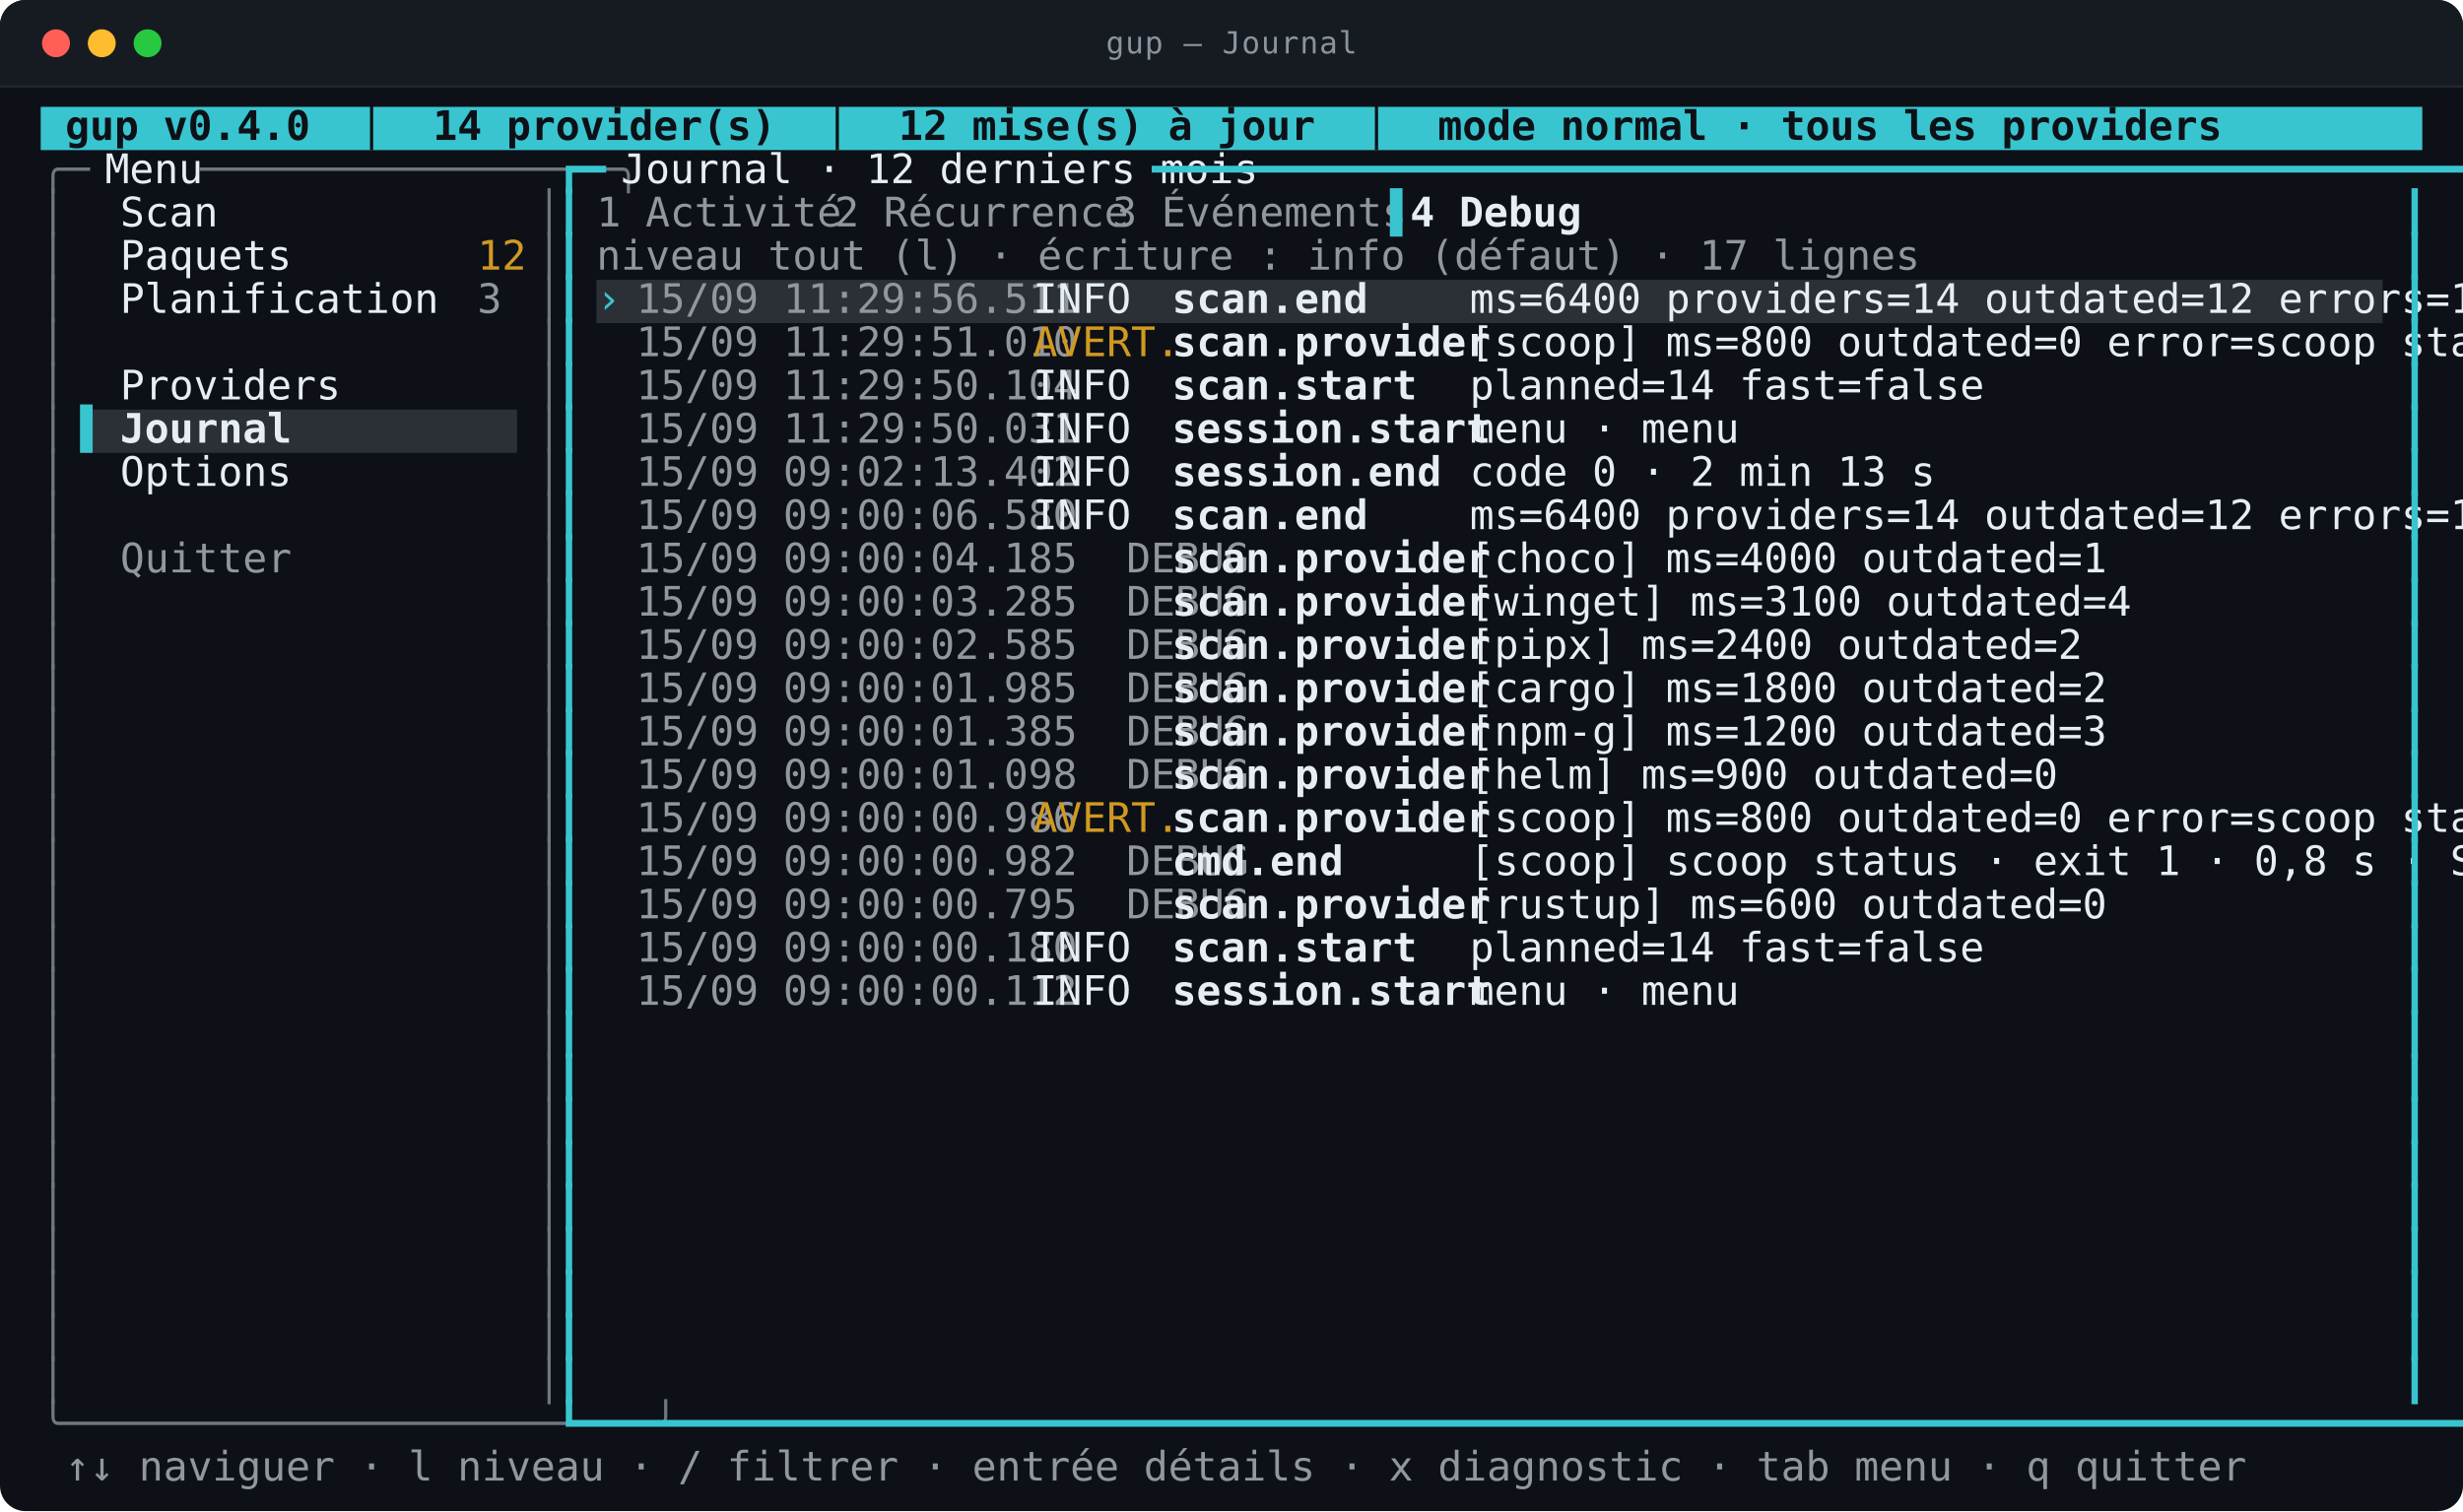
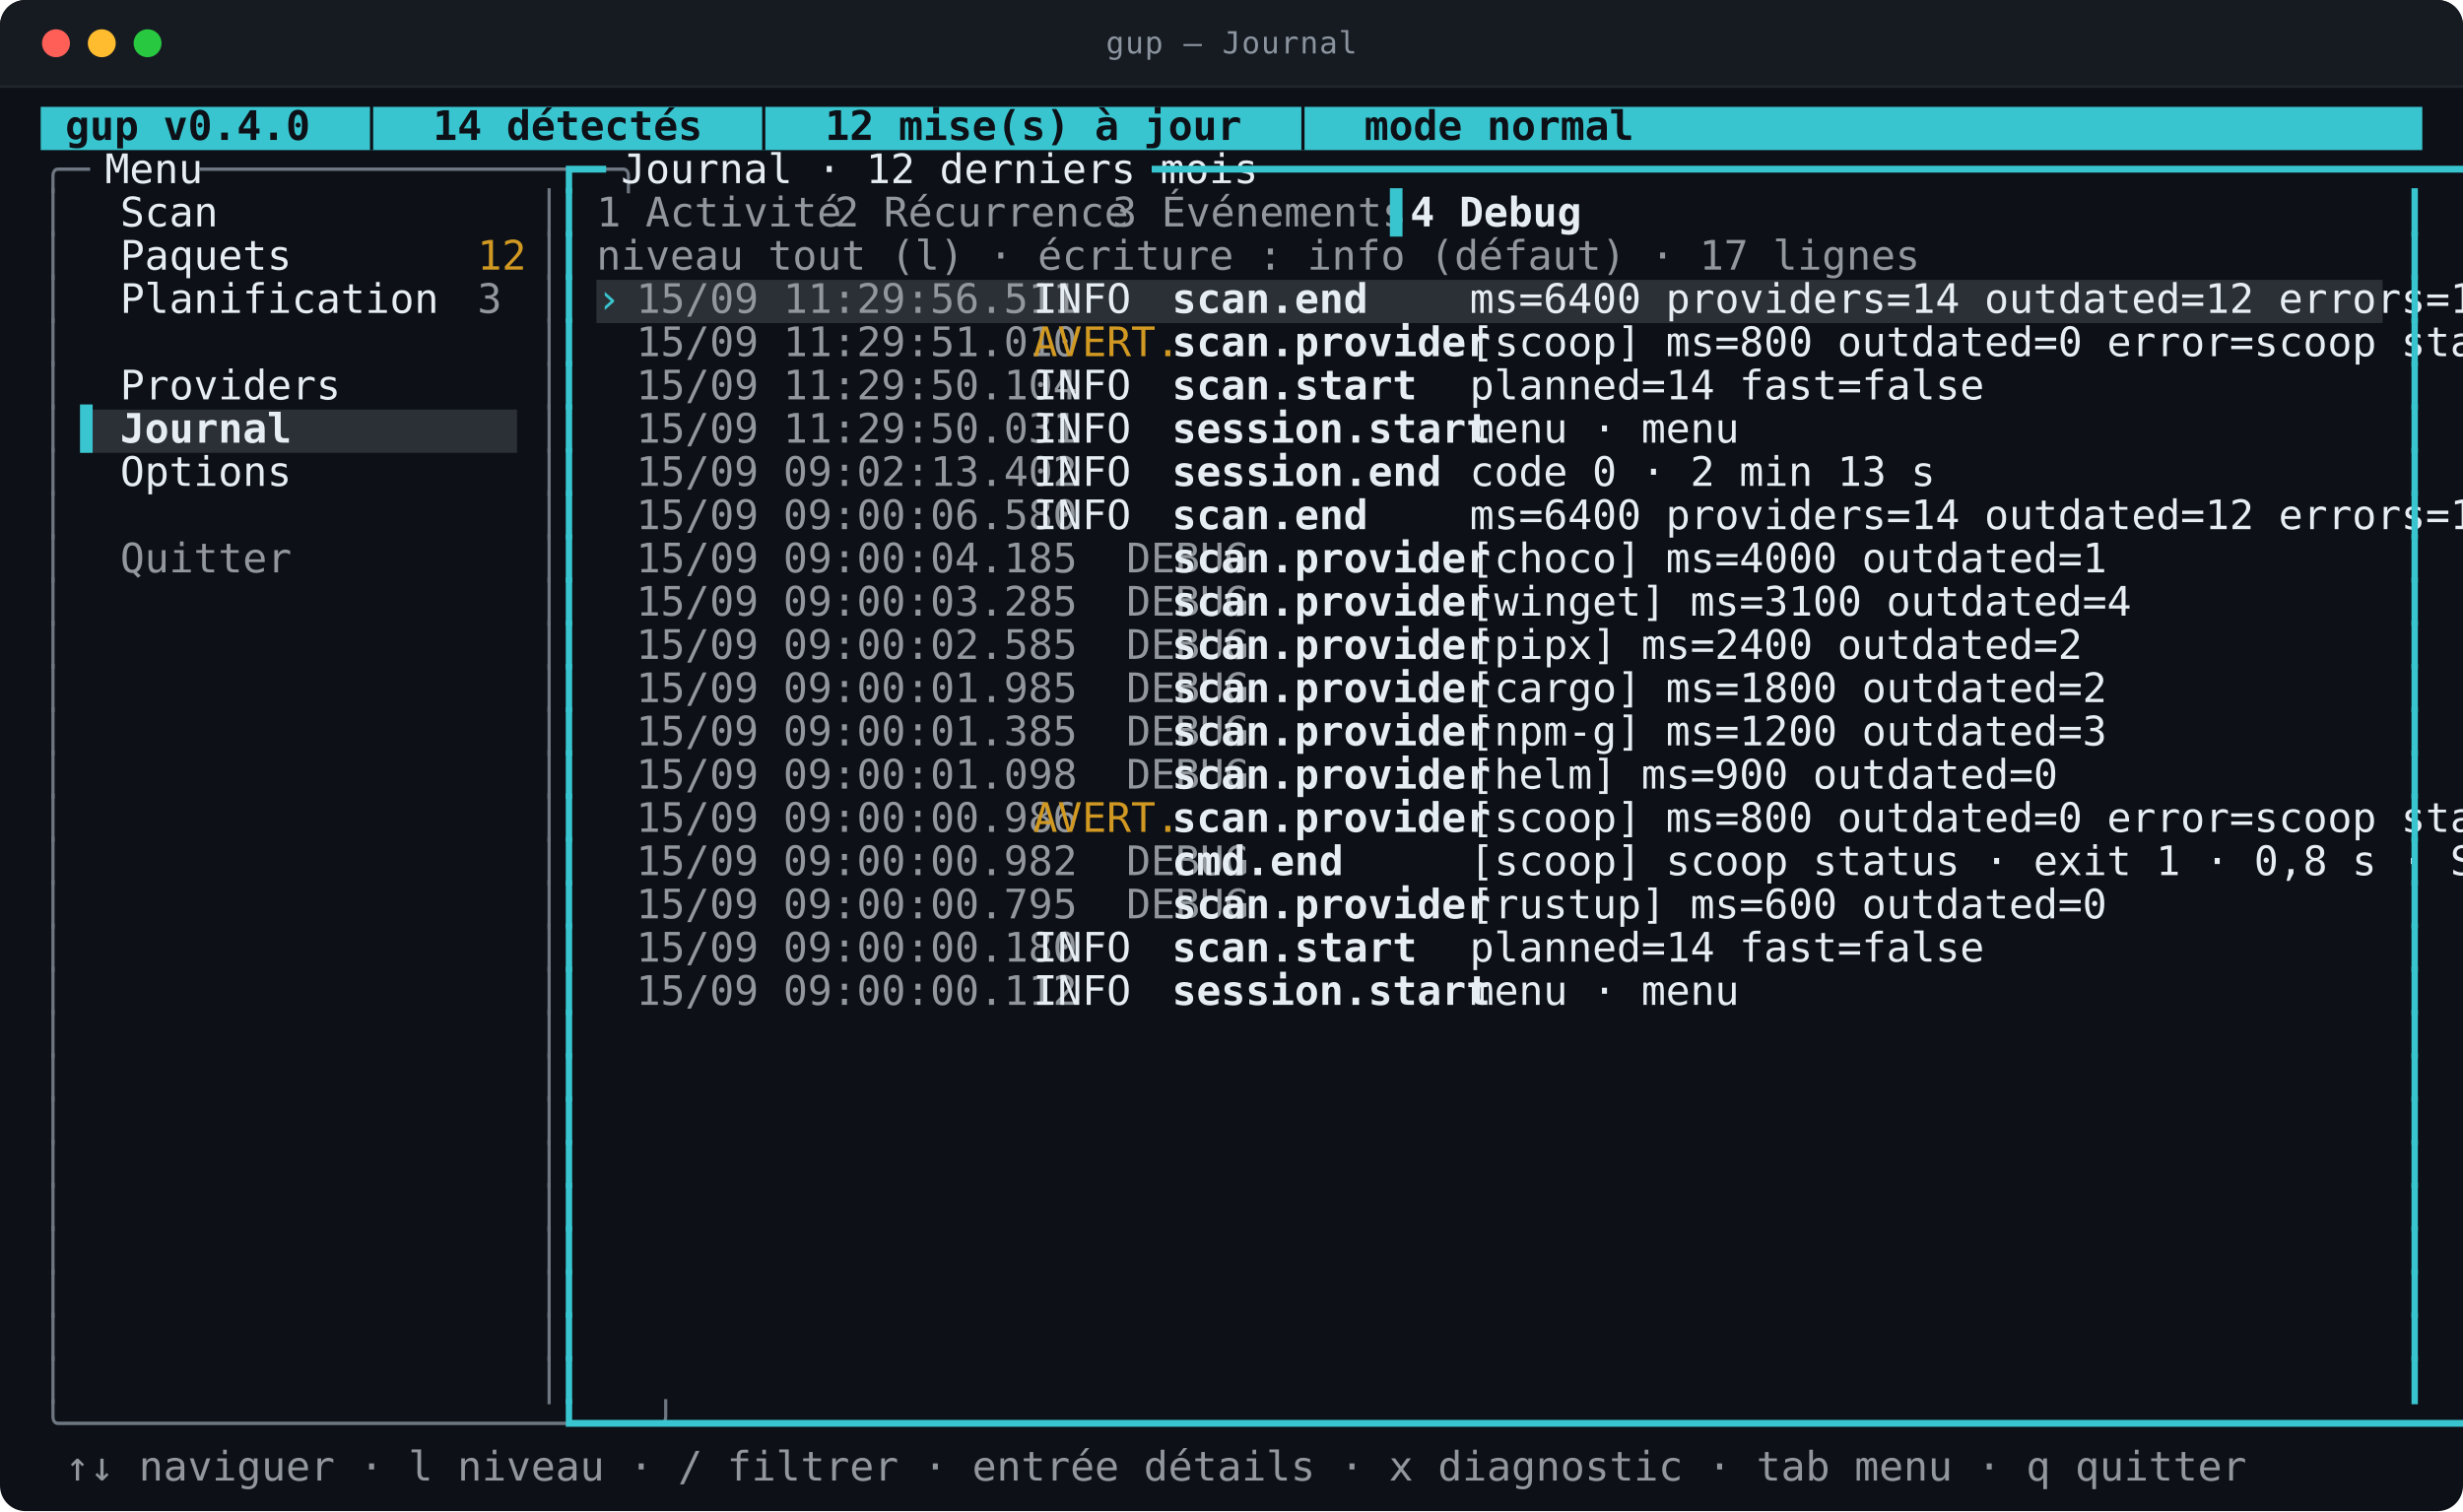
<svg xmlns="http://www.w3.org/2000/svg" viewBox="0 0 968.0 594.0" width="968.0" height="594.0" role="img" aria-labelledby="t d">
  <style>
text{font-family:ui-monospace,SFMono-Regular,"SF Mono",Menlo,Consolas,"DejaVu Sans Mono",monospace;font-size:16px}
.t{font-size:12px;letter-spacing:.4px;fill:#8b949e}
.b{font-weight:700}
.i{font-style:italic}
.u{text-decoration:underline}
.s{text-decoration:line-through}
.us{text-decoration:underline line-through}
.d{opacity:0.62}
.c0{fill:#39c5cf}
.c1{fill:#2b3036}
.c2{fill:#0d1117}
.c3{fill:#6e7681}
.c4{fill:#e6edf3}
.c5{fill:#91979d}
.c6{fill:#d29922}
</style>
  <rect y="0.0" width="968.0" height="594.0" rx="10.0" fill="#0d1117" />
  <rect y="0.0" width="968.0" height="34.0" rx="10.0" fill="#161b22" />
  <rect y="24.0" width="968.0" height="10.0" fill="#161b22" />
  <line x1="0.0" y1="34.0" x2="968.0" y2="34.0" stroke="#21262d" />
  <circle cx="22.0" cy="17.0" r="5.5" fill="#ff5f57" />
  <circle cx="40.0" cy="17.0" r="5.5" fill="#febc2e" />
  <circle cx="58.0" cy="17.0" r="5.5" fill="#28c840" />
  <text class="t" x="484.0" y="21.0" text-anchor="middle">gup — Journal</text>
  <rect class="c0" x="16.0" y="42.0" width="936.0" height="17.0" />
  <rect class="c1" x="234.4" y="110.0" width="702.0" height="17.0" />
  <rect class="c1" x="31.6" y="161.0" width="171.6" height="17.0" />
-   <text class="c2 b" x="16.0" y="55.0" textLength="694.2" lengthAdjust="spacingAndGlyphs" xml:space="preserve"> gup v0.4.0  │  14 provider(s)  │  12 mise(s) à jour  │  mode normal · tous les providers</text>
+   <text class="c2 b" x="16.0" y="55.0" textLength="507.0" lengthAdjust="spacingAndGlyphs" xml:space="preserve"> gup v0.4.0  │  14 détectés  │  12 mise(s) à jour  │  mode normal</text>
  <text class="c3" x="16.0" y="72.0" textLength="15.6" lengthAdjust="spacingAndGlyphs" xml:space="preserve">╭─</text>
  <text class="c4" x="31.6" y="72.0" textLength="46.8" lengthAdjust="spacingAndGlyphs" xml:space="preserve"> Menu </text>
  <text class="c3" x="78.4" y="72.0" textLength="140.4" lengthAdjust="spacingAndGlyphs" xml:space="preserve">─────────────────╮</text>
  <text class="c0" x="218.8" y="72.0" textLength="15.6" lengthAdjust="spacingAndGlyphs" xml:space="preserve">┏━</text>
  <text class="c4" x="234.4" y="72.0" textLength="218.4" lengthAdjust="spacingAndGlyphs" xml:space="preserve"> Journal · 12 derniers mois </text>
  <text class="c0" x="452.8" y="72.0" textLength="499.2" lengthAdjust="spacingAndGlyphs" xml:space="preserve">━━━━━━━━━━━━━━━━━━━━━━━━━━━━━━━━━━━━━━━━━━━━━━━━━━━━━━━━━━━━━━━┓</text>
  <text class="c3" x="16.0" y="89.0" textLength="7.8" lengthAdjust="spacingAndGlyphs" xml:space="preserve">│</text>
  <text class="c4" x="47.2" y="89.0" textLength="140.4" lengthAdjust="spacingAndGlyphs" xml:space="preserve">Scan              </text>
  <text class="c3" x="211.0" y="89.0" textLength="7.8" lengthAdjust="spacingAndGlyphs" xml:space="preserve">│</text>
  <text class="c0" x="218.8" y="89.0" textLength="7.8" lengthAdjust="spacingAndGlyphs" xml:space="preserve">┃</text>
  <text class="c5" x="234.4" y="89.0" textLength="78.0" lengthAdjust="spacingAndGlyphs" xml:space="preserve">1 Activité</text>
  <text class="c5" x="328.0" y="89.0" textLength="93.6" lengthAdjust="spacingAndGlyphs" xml:space="preserve">2 Récurrence</text>
  <text class="c5" x="437.2" y="89.0" textLength="93.6" lengthAdjust="spacingAndGlyphs" xml:space="preserve">3 Événements</text>
  <text class="c0" x="546.4" y="89.0" textLength="7.8" lengthAdjust="spacingAndGlyphs" xml:space="preserve">▌</text>
  <text class="c4 b" x="554.2" y="89.0" textLength="54.6" lengthAdjust="spacingAndGlyphs" xml:space="preserve">4 Debug</text>
  <text class="c0" x="944.2" y="89.0" textLength="7.8" lengthAdjust="spacingAndGlyphs" xml:space="preserve">┃</text>
  <text class="c3" x="16.0" y="106.0" textLength="7.8" lengthAdjust="spacingAndGlyphs" xml:space="preserve">│</text>
  <text class="c4" x="47.2" y="106.0" textLength="140.4" lengthAdjust="spacingAndGlyphs" xml:space="preserve">Paquets           </text>
  <text class="c6" x="187.6" y="106.0" textLength="15.6" lengthAdjust="spacingAndGlyphs" xml:space="preserve">12</text>
  <text class="c3" x="211.0" y="106.0" textLength="7.8" lengthAdjust="spacingAndGlyphs" xml:space="preserve">│</text>
  <text class="c0" x="218.8" y="106.0" textLength="7.8" lengthAdjust="spacingAndGlyphs" xml:space="preserve">┃</text>
  <text class="c5" x="234.4" y="106.0" textLength="421.2" lengthAdjust="spacingAndGlyphs" xml:space="preserve">niveau tout (l) · écriture : info (défaut) · 17 lignes</text>
  <text class="c0" x="944.2" y="106.0" textLength="7.8" lengthAdjust="spacingAndGlyphs" xml:space="preserve">┃</text>
  <text class="c3" x="16.0" y="123.0" textLength="7.8" lengthAdjust="spacingAndGlyphs" xml:space="preserve">│</text>
  <text class="c4" x="47.2" y="123.0" textLength="140.4" lengthAdjust="spacingAndGlyphs" xml:space="preserve">Planification     </text>
  <text class="c5" x="187.6" y="123.0" textLength="7.8" lengthAdjust="spacingAndGlyphs" xml:space="preserve">3</text>
  <text class="c3" x="211.0" y="123.0" textLength="7.8" lengthAdjust="spacingAndGlyphs" xml:space="preserve">│</text>
  <text class="c0" x="218.8" y="123.0" textLength="7.8" lengthAdjust="spacingAndGlyphs" xml:space="preserve">┃</text>
  <text class="c0" x="234.4" y="123.0" textLength="15.6" lengthAdjust="spacingAndGlyphs" xml:space="preserve">› </text>
  <text class="c5" x="250.0" y="123.0" textLength="156.0" lengthAdjust="spacingAndGlyphs" xml:space="preserve">15/09 11:29:56.511  </text>
  <text class="c4" x="406.0" y="123.0" textLength="54.6" lengthAdjust="spacingAndGlyphs" xml:space="preserve">INFO   </text>
  <text class="c4 b" x="460.6" y="123.0" textLength="117.0" lengthAdjust="spacingAndGlyphs" xml:space="preserve">scan.end       </text>
  <text class="c4" x="577.6" y="123.0" textLength="358.8" lengthAdjust="spacingAndGlyphs" xml:space="preserve">ms=6400 providers=14 outdated=12 errors=1     </text>
  <text class="c0" x="944.2" y="123.0" textLength="7.8" lengthAdjust="spacingAndGlyphs" xml:space="preserve">┃</text>
  <text class="c3" x="16.0" y="140.0" textLength="7.8" lengthAdjust="spacingAndGlyphs" xml:space="preserve">│</text>
  <text class="c3" x="211.0" y="140.0" textLength="7.8" lengthAdjust="spacingAndGlyphs" xml:space="preserve">│</text>
  <text class="c0" x="218.8" y="140.0" textLength="7.8" lengthAdjust="spacingAndGlyphs" xml:space="preserve">┃</text>
  <text class="c5" x="250.0" y="140.0" textLength="156.0" lengthAdjust="spacingAndGlyphs" xml:space="preserve">15/09 11:29:51.010  </text>
  <text class="c6" x="406.0" y="140.0" textLength="54.6" lengthAdjust="spacingAndGlyphs" xml:space="preserve">AVERT. </text>
  <text class="c4 b" x="460.6" y="140.0" textLength="117.0" lengthAdjust="spacingAndGlyphs" xml:space="preserve">scan.provider  </text>
  <text class="c4" x="577.6" y="140.0" textLength="358.8" lengthAdjust="spacingAndGlyphs" xml:space="preserve">[scoop] ms=800 outdated=0 error=scoop status …</text>
  <text class="c0" x="944.2" y="140.0" textLength="7.8" lengthAdjust="spacingAndGlyphs" xml:space="preserve">┃</text>
  <text class="c3" x="16.0" y="157.0" textLength="7.8" lengthAdjust="spacingAndGlyphs" xml:space="preserve">│</text>
  <text class="c4" x="47.2" y="157.0" textLength="140.4" lengthAdjust="spacingAndGlyphs" xml:space="preserve">Providers         </text>
  <text class="c3" x="211.0" y="157.0" textLength="7.8" lengthAdjust="spacingAndGlyphs" xml:space="preserve">│</text>
  <text class="c0" x="218.8" y="157.0" textLength="7.8" lengthAdjust="spacingAndGlyphs" xml:space="preserve">┃</text>
  <text class="c5" x="250.0" y="157.0" textLength="156.0" lengthAdjust="spacingAndGlyphs" xml:space="preserve">15/09 11:29:50.104  </text>
  <text class="c4" x="406.0" y="157.0" textLength="54.6" lengthAdjust="spacingAndGlyphs" xml:space="preserve">INFO   </text>
  <text class="c4 b" x="460.6" y="157.0" textLength="117.0" lengthAdjust="spacingAndGlyphs" xml:space="preserve">scan.start     </text>
  <text class="c4" x="577.6" y="157.0" textLength="163.8" lengthAdjust="spacingAndGlyphs" xml:space="preserve">planned=14 fast=false</text>
  <text class="c0" x="944.2" y="157.0" textLength="7.8" lengthAdjust="spacingAndGlyphs" xml:space="preserve">┃</text>
  <text class="c3" x="16.0" y="174.0" textLength="7.8" lengthAdjust="spacingAndGlyphs" xml:space="preserve">│</text>
  <text class="c0" x="31.6" y="174.0" textLength="15.6" lengthAdjust="spacingAndGlyphs" xml:space="preserve">▌ </text>
  <text class="c4 b" x="47.2" y="174.0" textLength="140.4" lengthAdjust="spacingAndGlyphs" xml:space="preserve">Journal           </text>
  <text class="c3" x="211.0" y="174.0" textLength="7.8" lengthAdjust="spacingAndGlyphs" xml:space="preserve">│</text>
  <text class="c0" x="218.8" y="174.0" textLength="7.8" lengthAdjust="spacingAndGlyphs" xml:space="preserve">┃</text>
  <text class="c5" x="250.0" y="174.0" textLength="156.0" lengthAdjust="spacingAndGlyphs" xml:space="preserve">15/09 11:29:50.031  </text>
  <text class="c4" x="406.0" y="174.0" textLength="54.6" lengthAdjust="spacingAndGlyphs" xml:space="preserve">INFO   </text>
  <text class="c4 b" x="460.6" y="174.0" textLength="117.0" lengthAdjust="spacingAndGlyphs" xml:space="preserve">session.start  </text>
  <text class="c4" x="577.6" y="174.0" textLength="85.8" lengthAdjust="spacingAndGlyphs" xml:space="preserve">menu · menu</text>
  <text class="c0" x="944.2" y="174.0" textLength="7.8" lengthAdjust="spacingAndGlyphs" xml:space="preserve">┃</text>
  <text class="c3" x="16.0" y="191.0" textLength="7.8" lengthAdjust="spacingAndGlyphs" xml:space="preserve">│</text>
  <text class="c4" x="47.2" y="191.0" textLength="140.4" lengthAdjust="spacingAndGlyphs" xml:space="preserve">Options           </text>
  <text class="c3" x="211.0" y="191.0" textLength="7.8" lengthAdjust="spacingAndGlyphs" xml:space="preserve">│</text>
  <text class="c0" x="218.8" y="191.0" textLength="7.8" lengthAdjust="spacingAndGlyphs" xml:space="preserve">┃</text>
  <text class="c5" x="250.0" y="191.0" textLength="156.0" lengthAdjust="spacingAndGlyphs" xml:space="preserve">15/09 09:02:13.402  </text>
  <text class="c4" x="406.0" y="191.0" textLength="54.6" lengthAdjust="spacingAndGlyphs" xml:space="preserve">INFO   </text>
  <text class="c4 b" x="460.6" y="191.0" textLength="117.0" lengthAdjust="spacingAndGlyphs" xml:space="preserve">session.end    </text>
  <text class="c4" x="577.6" y="191.0" textLength="148.2" lengthAdjust="spacingAndGlyphs" xml:space="preserve">code 0 · 2 min 13 s</text>
  <text class="c0" x="944.2" y="191.0" textLength="7.8" lengthAdjust="spacingAndGlyphs" xml:space="preserve">┃</text>
  <text class="c3" x="16.0" y="208.0" textLength="7.8" lengthAdjust="spacingAndGlyphs" xml:space="preserve">│</text>
  <text class="c3" x="211.0" y="208.0" textLength="7.8" lengthAdjust="spacingAndGlyphs" xml:space="preserve">│</text>
  <text class="c0" x="218.8" y="208.0" textLength="7.8" lengthAdjust="spacingAndGlyphs" xml:space="preserve">┃</text>
  <text class="c5" x="250.0" y="208.0" textLength="156.0" lengthAdjust="spacingAndGlyphs" xml:space="preserve">15/09 09:00:06.580  </text>
  <text class="c4" x="406.0" y="208.0" textLength="54.6" lengthAdjust="spacingAndGlyphs" xml:space="preserve">INFO   </text>
  <text class="c4 b" x="460.6" y="208.0" textLength="117.0" lengthAdjust="spacingAndGlyphs" xml:space="preserve">scan.end       </text>
  <text class="c4" x="577.6" y="208.0" textLength="319.8" lengthAdjust="spacingAndGlyphs" xml:space="preserve">ms=6400 providers=14 outdated=12 errors=1</text>
  <text class="c0" x="944.2" y="208.0" textLength="7.8" lengthAdjust="spacingAndGlyphs" xml:space="preserve">┃</text>
  <text class="c3" x="16.0" y="225.0" textLength="7.8" lengthAdjust="spacingAndGlyphs" xml:space="preserve">│</text>
  <text class="c5" x="47.2" y="225.0" textLength="140.4" lengthAdjust="spacingAndGlyphs" xml:space="preserve">Quitter           </text>
  <text class="c3" x="211.0" y="225.0" textLength="7.8" lengthAdjust="spacingAndGlyphs" xml:space="preserve">│</text>
  <text class="c0" x="218.8" y="225.0" textLength="7.8" lengthAdjust="spacingAndGlyphs" xml:space="preserve">┃</text>
  <text class="c5" x="250.0" y="225.0" textLength="210.6" lengthAdjust="spacingAndGlyphs" xml:space="preserve">15/09 09:00:04.185  DEBUG  </text>
  <text class="c4 b" x="460.6" y="225.0" textLength="117.0" lengthAdjust="spacingAndGlyphs" xml:space="preserve">scan.provider  </text>
  <text class="c4" x="577.6" y="225.0" textLength="202.8" lengthAdjust="spacingAndGlyphs" xml:space="preserve">[choco] ms=4000 outdated=1</text>
  <text class="c0" x="944.2" y="225.0" textLength="7.8" lengthAdjust="spacingAndGlyphs" xml:space="preserve">┃</text>
  <text class="c3" x="16.0" y="242.0" textLength="7.8" lengthAdjust="spacingAndGlyphs" xml:space="preserve">│</text>
  <text class="c3" x="211.0" y="242.0" textLength="7.8" lengthAdjust="spacingAndGlyphs" xml:space="preserve">│</text>
  <text class="c0" x="218.8" y="242.0" textLength="7.8" lengthAdjust="spacingAndGlyphs" xml:space="preserve">┃</text>
  <text class="c5" x="250.0" y="242.0" textLength="210.6" lengthAdjust="spacingAndGlyphs" xml:space="preserve">15/09 09:00:03.285  DEBUG  </text>
  <text class="c4 b" x="460.6" y="242.0" textLength="117.0" lengthAdjust="spacingAndGlyphs" xml:space="preserve">scan.provider  </text>
  <text class="c4" x="577.6" y="242.0" textLength="210.6" lengthAdjust="spacingAndGlyphs" xml:space="preserve">[winget] ms=3100 outdated=4</text>
  <text class="c0" x="944.2" y="242.0" textLength="7.8" lengthAdjust="spacingAndGlyphs" xml:space="preserve">┃</text>
  <text class="c3" x="16.0" y="259.0" textLength="7.8" lengthAdjust="spacingAndGlyphs" xml:space="preserve">│</text>
  <text class="c3" x="211.0" y="259.0" textLength="7.8" lengthAdjust="spacingAndGlyphs" xml:space="preserve">│</text>
  <text class="c0" x="218.8" y="259.0" textLength="7.8" lengthAdjust="spacingAndGlyphs" xml:space="preserve">┃</text>
  <text class="c5" x="250.0" y="259.0" textLength="210.6" lengthAdjust="spacingAndGlyphs" xml:space="preserve">15/09 09:00:02.585  DEBUG  </text>
  <text class="c4 b" x="460.6" y="259.0" textLength="117.0" lengthAdjust="spacingAndGlyphs" xml:space="preserve">scan.provider  </text>
  <text class="c4" x="577.6" y="259.0" textLength="195.0" lengthAdjust="spacingAndGlyphs" xml:space="preserve">[pipx] ms=2400 outdated=2</text>
  <text class="c0" x="944.2" y="259.0" textLength="7.8" lengthAdjust="spacingAndGlyphs" xml:space="preserve">┃</text>
  <text class="c3" x="16.0" y="276.0" textLength="7.8" lengthAdjust="spacingAndGlyphs" xml:space="preserve">│</text>
  <text class="c3" x="211.0" y="276.0" textLength="7.8" lengthAdjust="spacingAndGlyphs" xml:space="preserve">│</text>
  <text class="c0" x="218.8" y="276.0" textLength="7.8" lengthAdjust="spacingAndGlyphs" xml:space="preserve">┃</text>
  <text class="c5" x="250.0" y="276.0" textLength="210.6" lengthAdjust="spacingAndGlyphs" xml:space="preserve">15/09 09:00:01.985  DEBUG  </text>
  <text class="c4 b" x="460.6" y="276.0" textLength="117.0" lengthAdjust="spacingAndGlyphs" xml:space="preserve">scan.provider  </text>
  <text class="c4" x="577.6" y="276.0" textLength="202.8" lengthAdjust="spacingAndGlyphs" xml:space="preserve">[cargo] ms=1800 outdated=2</text>
  <text class="c0" x="944.2" y="276.0" textLength="7.8" lengthAdjust="spacingAndGlyphs" xml:space="preserve">┃</text>
  <text class="c3" x="16.0" y="293.0" textLength="7.8" lengthAdjust="spacingAndGlyphs" xml:space="preserve">│</text>
  <text class="c3" x="211.0" y="293.0" textLength="7.8" lengthAdjust="spacingAndGlyphs" xml:space="preserve">│</text>
  <text class="c0" x="218.8" y="293.0" textLength="7.8" lengthAdjust="spacingAndGlyphs" xml:space="preserve">┃</text>
  <text class="c5" x="250.0" y="293.0" textLength="210.6" lengthAdjust="spacingAndGlyphs" xml:space="preserve">15/09 09:00:01.385  DEBUG  </text>
  <text class="c4 b" x="460.6" y="293.0" textLength="117.0" lengthAdjust="spacingAndGlyphs" xml:space="preserve">scan.provider  </text>
  <text class="c4" x="577.6" y="293.0" textLength="202.8" lengthAdjust="spacingAndGlyphs" xml:space="preserve">[npm-g] ms=1200 outdated=3</text>
  <text class="c0" x="944.2" y="293.0" textLength="7.8" lengthAdjust="spacingAndGlyphs" xml:space="preserve">┃</text>
  <text class="c3" x="16.0" y="310.0" textLength="7.8" lengthAdjust="spacingAndGlyphs" xml:space="preserve">│</text>
  <text class="c3" x="211.0" y="310.0" textLength="7.8" lengthAdjust="spacingAndGlyphs" xml:space="preserve">│</text>
  <text class="c0" x="218.8" y="310.0" textLength="7.8" lengthAdjust="spacingAndGlyphs" xml:space="preserve">┃</text>
  <text class="c5" x="250.0" y="310.0" textLength="210.6" lengthAdjust="spacingAndGlyphs" xml:space="preserve">15/09 09:00:01.098  DEBUG  </text>
  <text class="c4 b" x="460.6" y="310.0" textLength="117.0" lengthAdjust="spacingAndGlyphs" xml:space="preserve">scan.provider  </text>
  <text class="c4" x="577.6" y="310.0" textLength="187.2" lengthAdjust="spacingAndGlyphs" xml:space="preserve">[helm] ms=900 outdated=0</text>
  <text class="c0" x="944.2" y="310.0" textLength="7.8" lengthAdjust="spacingAndGlyphs" xml:space="preserve">┃</text>
  <text class="c3" x="16.0" y="327.0" textLength="7.8" lengthAdjust="spacingAndGlyphs" xml:space="preserve">│</text>
  <text class="c3" x="211.0" y="327.0" textLength="7.8" lengthAdjust="spacingAndGlyphs" xml:space="preserve">│</text>
  <text class="c0" x="218.8" y="327.0" textLength="7.8" lengthAdjust="spacingAndGlyphs" xml:space="preserve">┃</text>
  <text class="c5" x="250.0" y="327.0" textLength="156.0" lengthAdjust="spacingAndGlyphs" xml:space="preserve">15/09 09:00:00.986  </text>
  <text class="c6" x="406.0" y="327.0" textLength="54.6" lengthAdjust="spacingAndGlyphs" xml:space="preserve">AVERT. </text>
  <text class="c4 b" x="460.6" y="327.0" textLength="117.0" lengthAdjust="spacingAndGlyphs" xml:space="preserve">scan.provider  </text>
  <text class="c4" x="577.6" y="327.0" textLength="358.8" lengthAdjust="spacingAndGlyphs" xml:space="preserve">[scoop] ms=800 outdated=0 error=scoop status …</text>
  <text class="c0" x="944.2" y="327.0" textLength="7.8" lengthAdjust="spacingAndGlyphs" xml:space="preserve">┃</text>
  <text class="c3" x="16.0" y="344.0" textLength="7.8" lengthAdjust="spacingAndGlyphs" xml:space="preserve">│</text>
  <text class="c3" x="211.0" y="344.0" textLength="7.8" lengthAdjust="spacingAndGlyphs" xml:space="preserve">│</text>
  <text class="c0" x="218.8" y="344.0" textLength="7.8" lengthAdjust="spacingAndGlyphs" xml:space="preserve">┃</text>
  <text class="c5" x="250.0" y="344.0" textLength="210.6" lengthAdjust="spacingAndGlyphs" xml:space="preserve">15/09 09:00:00.982  DEBUG  </text>
  <text class="c4 b" x="460.6" y="344.0" textLength="117.0" lengthAdjust="spacingAndGlyphs" xml:space="preserve">cmd.end        </text>
  <text class="c4" x="577.6" y="344.0" textLength="358.8" lengthAdjust="spacingAndGlyphs" xml:space="preserve">[scoop] scoop status · exit 1 · 0,8 s · Scoop…</text>
  <text class="c0" x="944.2" y="344.0" textLength="7.8" lengthAdjust="spacingAndGlyphs" xml:space="preserve">┃</text>
  <text class="c3" x="16.0" y="361.0" textLength="7.8" lengthAdjust="spacingAndGlyphs" xml:space="preserve">│</text>
  <text class="c3" x="211.0" y="361.0" textLength="7.8" lengthAdjust="spacingAndGlyphs" xml:space="preserve">│</text>
  <text class="c0" x="218.8" y="361.0" textLength="7.8" lengthAdjust="spacingAndGlyphs" xml:space="preserve">┃</text>
  <text class="c5" x="250.0" y="361.0" textLength="210.6" lengthAdjust="spacingAndGlyphs" xml:space="preserve">15/09 09:00:00.795  DEBUG  </text>
  <text class="c4 b" x="460.6" y="361.0" textLength="117.0" lengthAdjust="spacingAndGlyphs" xml:space="preserve">scan.provider  </text>
  <text class="c4" x="577.6" y="361.0" textLength="202.8" lengthAdjust="spacingAndGlyphs" xml:space="preserve">[rustup] ms=600 outdated=0</text>
  <text class="c0" x="944.2" y="361.0" textLength="7.8" lengthAdjust="spacingAndGlyphs" xml:space="preserve">┃</text>
  <text class="c3" x="16.0" y="378.0" textLength="7.8" lengthAdjust="spacingAndGlyphs" xml:space="preserve">│</text>
  <text class="c3" x="211.0" y="378.0" textLength="7.8" lengthAdjust="spacingAndGlyphs" xml:space="preserve">│</text>
  <text class="c0" x="218.8" y="378.0" textLength="7.8" lengthAdjust="spacingAndGlyphs" xml:space="preserve">┃</text>
  <text class="c5" x="250.0" y="378.0" textLength="156.0" lengthAdjust="spacingAndGlyphs" xml:space="preserve">15/09 09:00:00.180  </text>
  <text class="c4" x="406.0" y="378.0" textLength="54.6" lengthAdjust="spacingAndGlyphs" xml:space="preserve">INFO   </text>
  <text class="c4 b" x="460.6" y="378.0" textLength="117.0" lengthAdjust="spacingAndGlyphs" xml:space="preserve">scan.start     </text>
  <text class="c4" x="577.6" y="378.0" textLength="163.8" lengthAdjust="spacingAndGlyphs" xml:space="preserve">planned=14 fast=false</text>
  <text class="c0" x="944.2" y="378.0" textLength="7.8" lengthAdjust="spacingAndGlyphs" xml:space="preserve">┃</text>
  <text class="c3" x="16.0" y="395.0" textLength="7.8" lengthAdjust="spacingAndGlyphs" xml:space="preserve">│</text>
  <text class="c3" x="211.0" y="395.0" textLength="7.8" lengthAdjust="spacingAndGlyphs" xml:space="preserve">│</text>
  <text class="c0" x="218.8" y="395.0" textLength="7.8" lengthAdjust="spacingAndGlyphs" xml:space="preserve">┃</text>
  <text class="c5" x="250.0" y="395.0" textLength="156.0" lengthAdjust="spacingAndGlyphs" xml:space="preserve">15/09 09:00:00.112  </text>
  <text class="c4" x="406.0" y="395.0" textLength="54.6" lengthAdjust="spacingAndGlyphs" xml:space="preserve">INFO   </text>
  <text class="c4 b" x="460.6" y="395.0" textLength="117.0" lengthAdjust="spacingAndGlyphs" xml:space="preserve">session.start  </text>
  <text class="c4" x="577.6" y="395.0" textLength="85.8" lengthAdjust="spacingAndGlyphs" xml:space="preserve">menu · menu</text>
  <text class="c0" x="944.2" y="395.0" textLength="7.8" lengthAdjust="spacingAndGlyphs" xml:space="preserve">┃</text>
  <text class="c3" x="16.0" y="412.0" textLength="7.8" lengthAdjust="spacingAndGlyphs" xml:space="preserve">│</text>
  <text class="c3" x="211.0" y="412.0" textLength="7.8" lengthAdjust="spacingAndGlyphs" xml:space="preserve">│</text>
  <text class="c0" x="218.8" y="412.0" textLength="7.8" lengthAdjust="spacingAndGlyphs" xml:space="preserve">┃</text>
  <text class="c0" x="944.2" y="412.0" textLength="7.8" lengthAdjust="spacingAndGlyphs" xml:space="preserve">┃</text>
  <text class="c3" x="16.0" y="429.0" textLength="7.8" lengthAdjust="spacingAndGlyphs" xml:space="preserve">│</text>
  <text class="c3" x="211.0" y="429.0" textLength="7.8" lengthAdjust="spacingAndGlyphs" xml:space="preserve">│</text>
  <text class="c0" x="218.8" y="429.0" textLength="7.8" lengthAdjust="spacingAndGlyphs" xml:space="preserve">┃</text>
  <text class="c0" x="944.2" y="429.0" textLength="7.8" lengthAdjust="spacingAndGlyphs" xml:space="preserve">┃</text>
  <text class="c3" x="16.0" y="446.0" textLength="7.8" lengthAdjust="spacingAndGlyphs" xml:space="preserve">│</text>
  <text class="c3" x="211.0" y="446.0" textLength="7.8" lengthAdjust="spacingAndGlyphs" xml:space="preserve">│</text>
  <text class="c0" x="218.8" y="446.0" textLength="7.8" lengthAdjust="spacingAndGlyphs" xml:space="preserve">┃</text>
  <text class="c0" x="944.2" y="446.0" textLength="7.8" lengthAdjust="spacingAndGlyphs" xml:space="preserve">┃</text>
  <text class="c3" x="16.0" y="463.0" textLength="7.8" lengthAdjust="spacingAndGlyphs" xml:space="preserve">│</text>
  <text class="c3" x="211.0" y="463.0" textLength="7.8" lengthAdjust="spacingAndGlyphs" xml:space="preserve">│</text>
  <text class="c0" x="218.8" y="463.0" textLength="7.8" lengthAdjust="spacingAndGlyphs" xml:space="preserve">┃</text>
  <text class="c0" x="944.2" y="463.0" textLength="7.8" lengthAdjust="spacingAndGlyphs" xml:space="preserve">┃</text>
  <text class="c3" x="16.0" y="480.0" textLength="7.8" lengthAdjust="spacingAndGlyphs" xml:space="preserve">│</text>
  <text class="c3" x="211.0" y="480.0" textLength="7.8" lengthAdjust="spacingAndGlyphs" xml:space="preserve">│</text>
  <text class="c0" x="218.8" y="480.0" textLength="7.8" lengthAdjust="spacingAndGlyphs" xml:space="preserve">┃</text>
  <text class="c0" x="944.2" y="480.0" textLength="7.8" lengthAdjust="spacingAndGlyphs" xml:space="preserve">┃</text>
  <text class="c3" x="16.0" y="497.0" textLength="7.8" lengthAdjust="spacingAndGlyphs" xml:space="preserve">│</text>
  <text class="c3" x="211.0" y="497.0" textLength="7.8" lengthAdjust="spacingAndGlyphs" xml:space="preserve">│</text>
  <text class="c0" x="218.8" y="497.0" textLength="7.8" lengthAdjust="spacingAndGlyphs" xml:space="preserve">┃</text>
  <text class="c0" x="944.2" y="497.0" textLength="7.8" lengthAdjust="spacingAndGlyphs" xml:space="preserve">┃</text>
  <text class="c3" x="16.0" y="514.0" textLength="7.8" lengthAdjust="spacingAndGlyphs" xml:space="preserve">│</text>
  <text class="c3" x="211.0" y="514.0" textLength="7.8" lengthAdjust="spacingAndGlyphs" xml:space="preserve">│</text>
  <text class="c0" x="218.8" y="514.0" textLength="7.8" lengthAdjust="spacingAndGlyphs" xml:space="preserve">┃</text>
  <text class="c0" x="944.2" y="514.0" textLength="7.8" lengthAdjust="spacingAndGlyphs" xml:space="preserve">┃</text>
  <text class="c3" x="16.0" y="531.0" textLength="7.8" lengthAdjust="spacingAndGlyphs" xml:space="preserve">│</text>
  <text class="c3" x="211.0" y="531.0" textLength="7.8" lengthAdjust="spacingAndGlyphs" xml:space="preserve">│</text>
  <text class="c0" x="218.8" y="531.0" textLength="7.8" lengthAdjust="spacingAndGlyphs" xml:space="preserve">┃</text>
  <text class="c0" x="944.2" y="531.0" textLength="7.8" lengthAdjust="spacingAndGlyphs" xml:space="preserve">┃</text>
  <text class="c3" x="16.0" y="548.0" textLength="7.8" lengthAdjust="spacingAndGlyphs" xml:space="preserve">│</text>
  <text class="c3" x="211.0" y="548.0" textLength="7.8" lengthAdjust="spacingAndGlyphs" xml:space="preserve">│</text>
  <text class="c0" x="218.8" y="548.0" textLength="7.8" lengthAdjust="spacingAndGlyphs" xml:space="preserve">┃</text>
  <text class="c0" x="944.2" y="548.0" textLength="7.8" lengthAdjust="spacingAndGlyphs" xml:space="preserve">┃</text>
  <text class="c3" x="16.0" y="565.0" textLength="202.8" lengthAdjust="spacingAndGlyphs" xml:space="preserve">╰────────────────────────╯</text>
  <text class="c0" x="218.8" y="565.0" textLength="733.2" lengthAdjust="spacingAndGlyphs" xml:space="preserve">┗━━━━━━━━━━━━━━━━━━━━━━━━━━━━━━━━━━━━━━━━━━━━━━━━━━━━━━━━━━━━━━━━━━━━━━━━━━━━━━━━━━━━━━━━━━━━┛</text>
  <text class="c5" x="16.0" y="582.0" textLength="702.0" lengthAdjust="spacingAndGlyphs" xml:space="preserve"> ↑↓ naviguer · l niveau · / filtrer · entrée détails · x diagnostic · tab menu · q quitter</text>
</svg>
